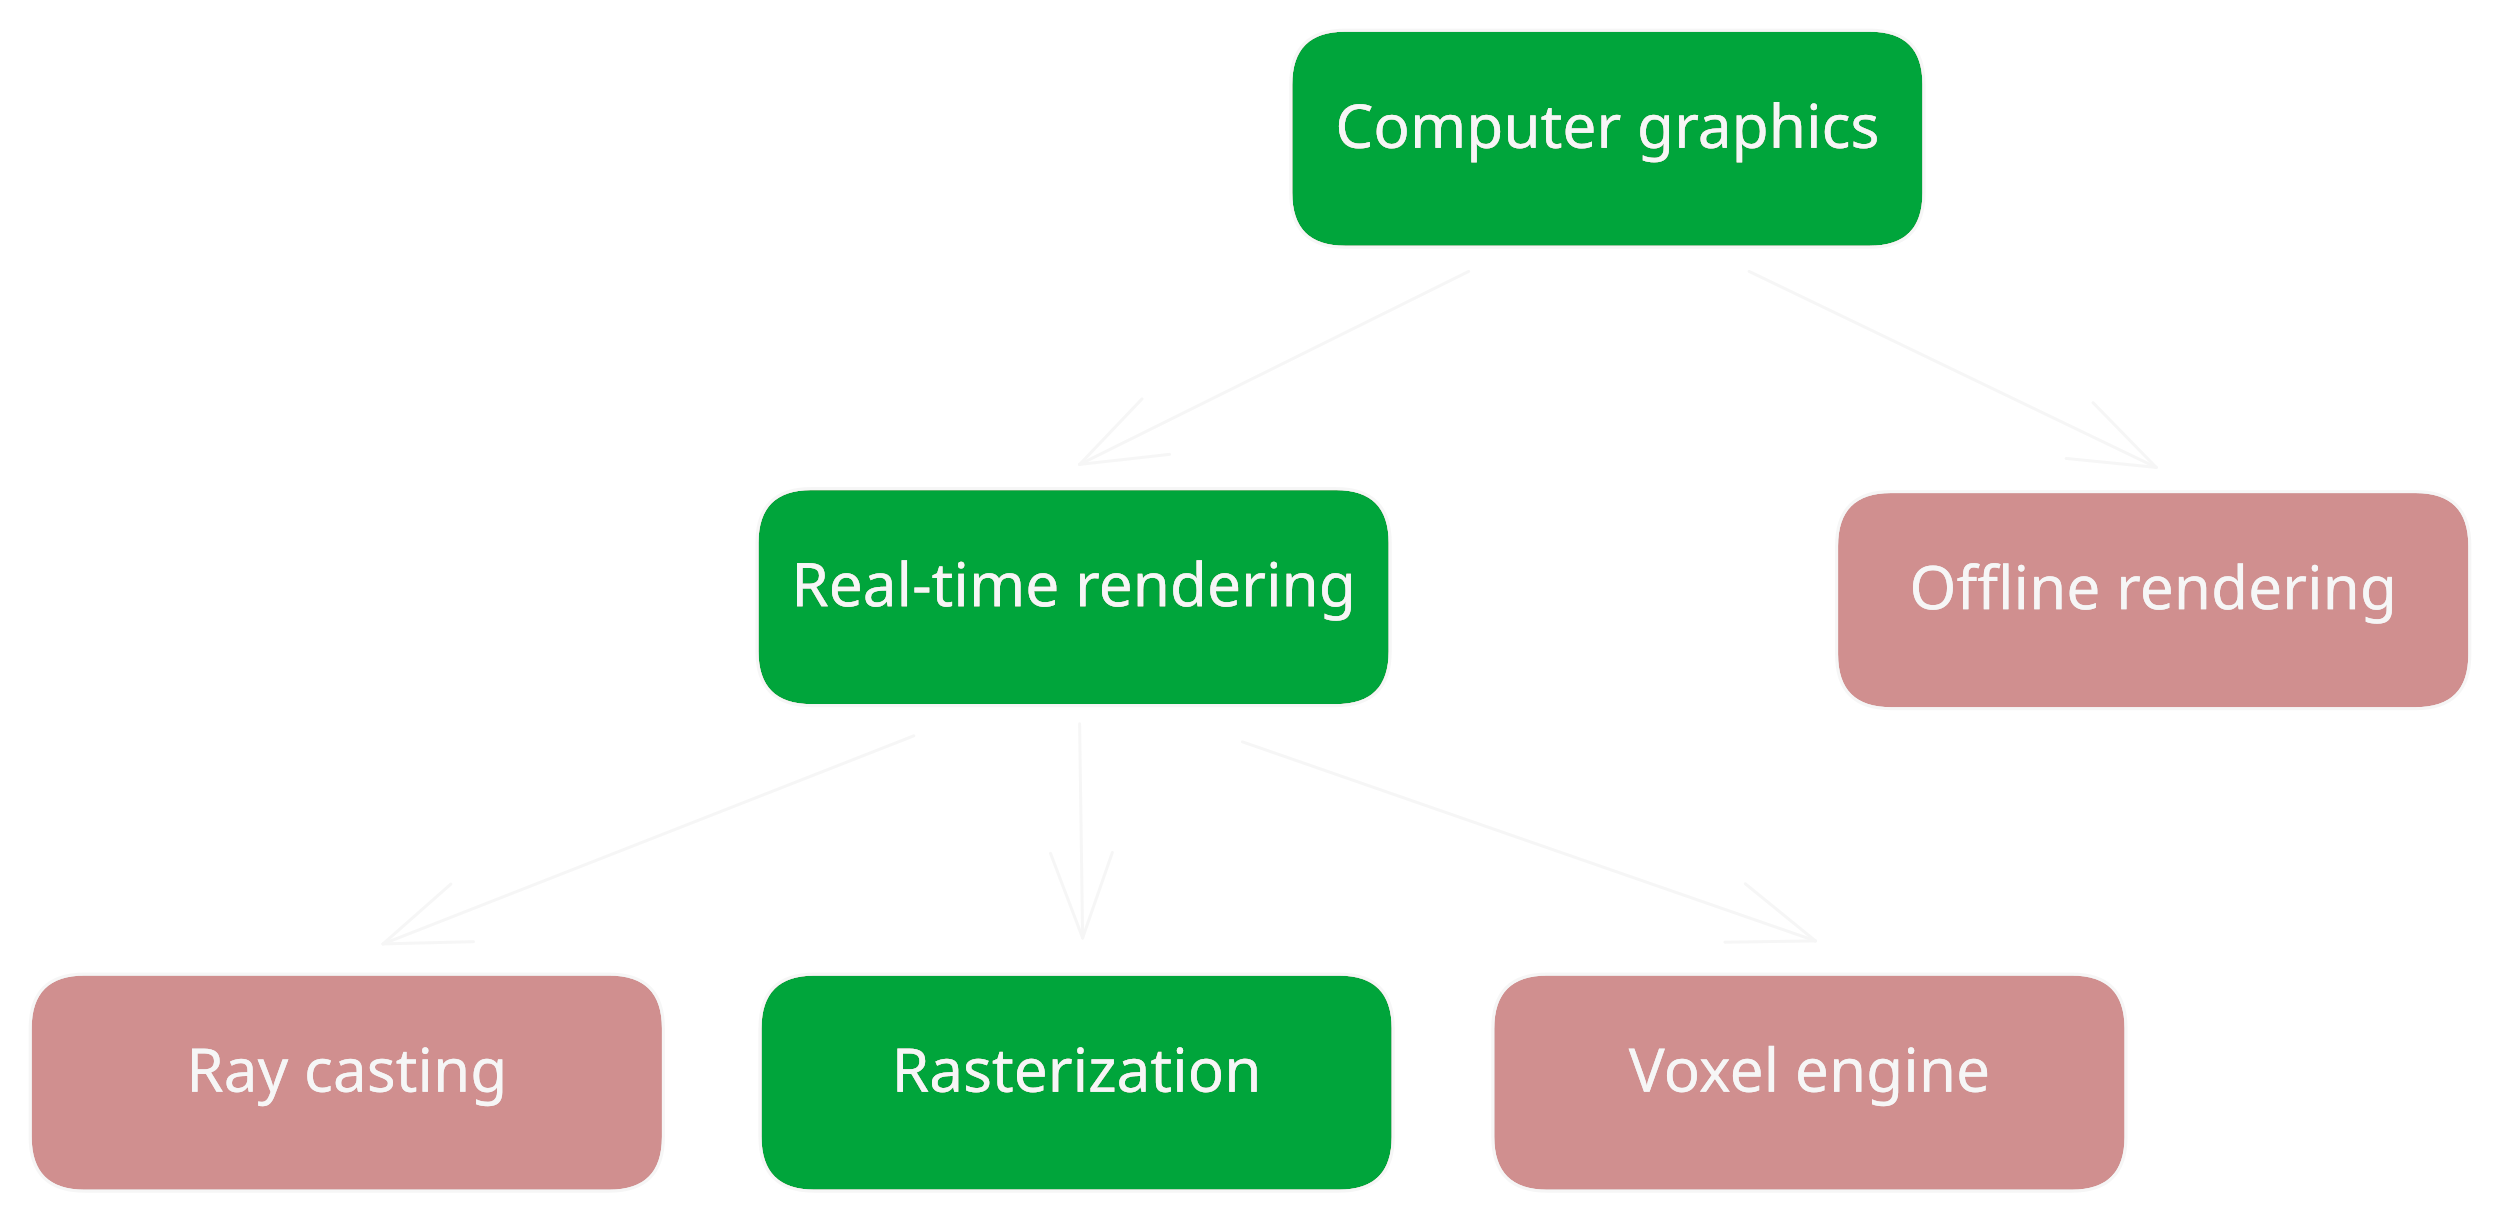
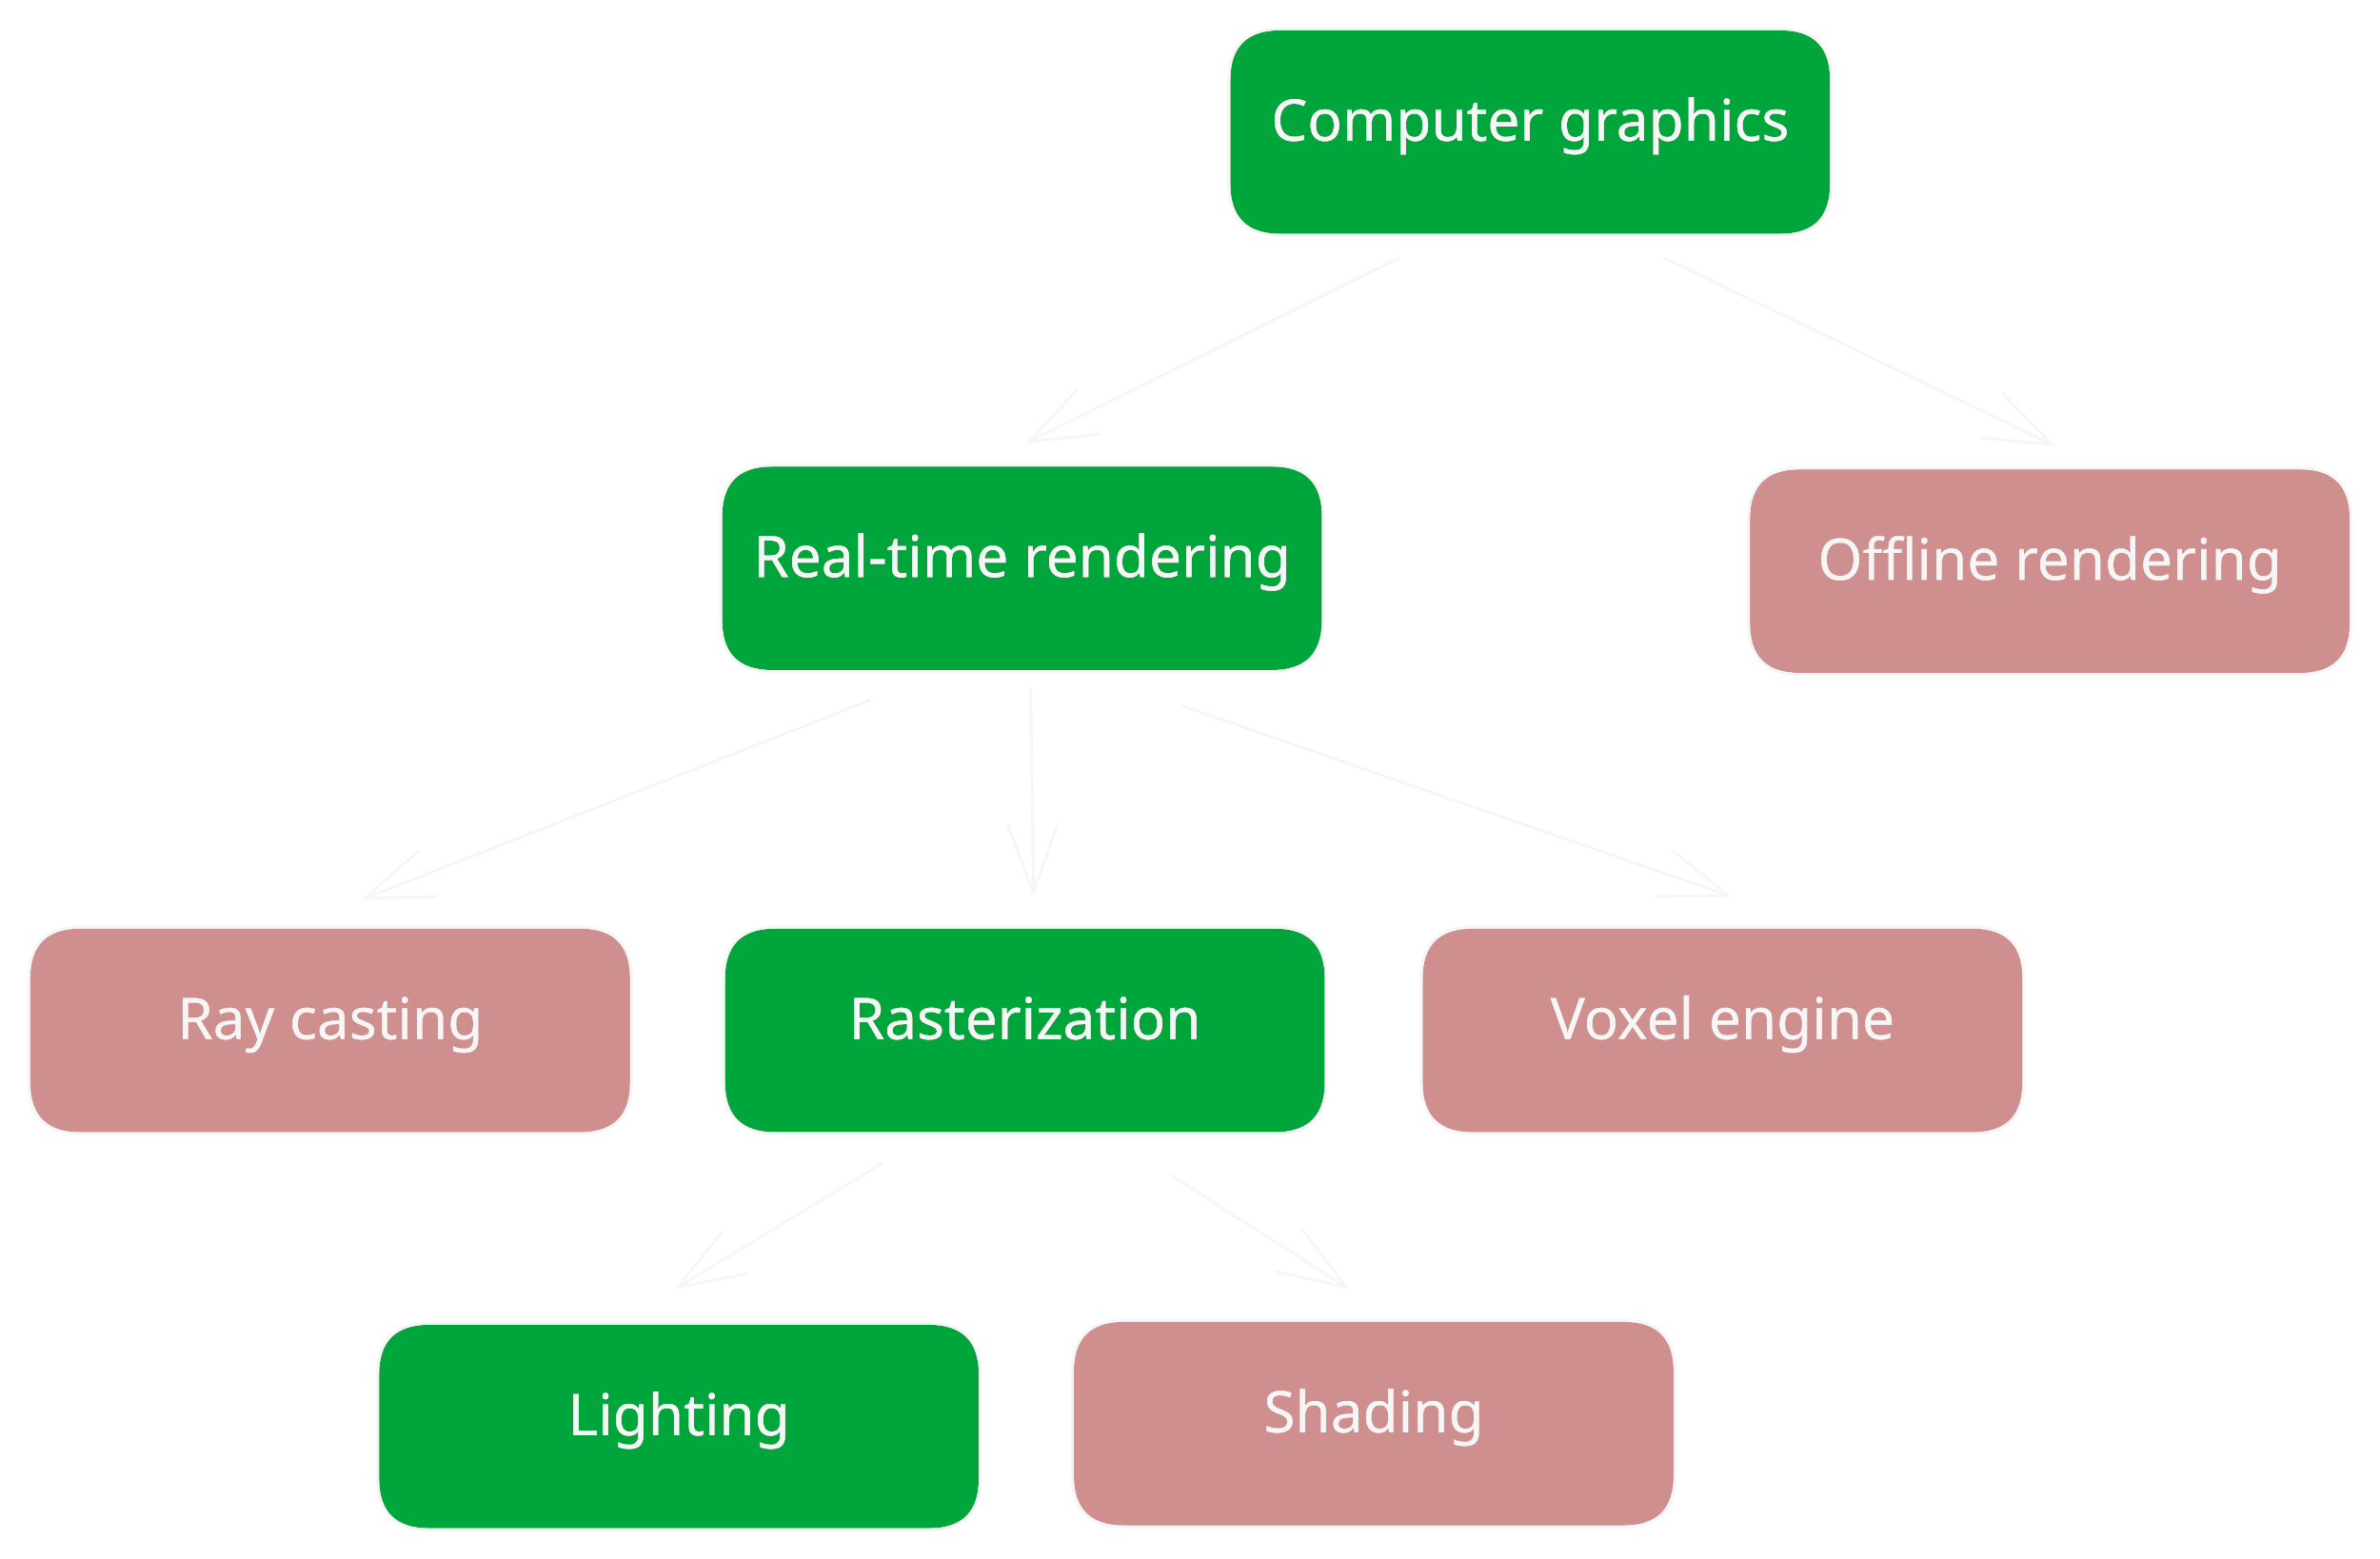
- <svg xmlns="http://www.w3.org/2000/svg" version="1.1" viewBox="0 0 829 405" width="829" height="405" filter="invert(93%) hue-rotate(180deg)">
+ <svg xmlns="http://www.w3.org/2000/svg" version="1.1" viewBox="0 0 829 543" width="829" height="543" filter="invert(93%) hue-rotate(180deg)">
  <defs>
    <style class="style-fonts">
      @font-face {
        font-family: "Virgil";
        src: url("https://excalidraw.com/Virgil.woff2");
      }
      @font-face {
        font-family: "Cascadia";
        src: url("https://excalidraw.com/Cascadia.woff2");
      }
+       @font-face {
+         font-family: "Assistant";
+         src: url("https://excalidraw.com/Assistant-Regular.woff2");
+       }
    </style>
  </defs>
  <g stroke-linecap="round" transform="translate(428 10) rotate(0 105 36)">
-     <path d="M18 0 L192 0 L199.88 1.13 L205.5 4.5 L207.47 7.03 L209.72 13.78 L210 54 L208.88 61.88 L207.47 64.97 L202.97 69.47 L199.88 70.88 L192 72 L18 72 L10.13 70.88 L4.5 67.5 L2.53 64.97 L0.28 58.22 L0.28 13.78 L1.13 10.13 L4.5 4.5 L10.13 1.13 L18 0" stroke="none" stroke-width="0" fill="#b2f2bb" />
-     <path d="M18 0 M18 0 C66.76 0, 115.52 0, 192 0 M18 0 C80.71 0, 143.43 0, 192 0 M192 0 C204 0, 210 6, 210 18 M192 0 C204 0, 210 6, 210 18 M210 18 C210 25.73, 210 33.46, 210 54 M210 18 C210 26.22, 210 34.44, 210 54 M210 54 C210 66, 204 72, 192 72 M210 54 C210 66, 204 72, 192 72 M192 72 C124.4 72, 56.81 72, 18 72 M192 72 C148.61 72, 105.22 72, 18 72 M18 72 C6 72, 0 66, 0 54 M18 72 C6 72, 0 66, 0 54 M0 54 C0 41.11, 0 28.22, 0 18 M0 54 C0 45.01, 0 36.02, 0 18 M0 18 C0 6, 6 0, 18 0 M0 18 C0 6, 6 0, 18 0" stroke="#1e1e1e" stroke-width="1" fill="none" />
+     <path d="M18 0 C85.6 0, 153.19 0, 192 0 C204 0, 210 6, 210 18 C210 25.72, 210 33.44, 210 54 C210 66, 204 72, 192 72 C129.69 72, 67.38 72, 18 72 C6 72, 0 66, 0 54 C0 39.92, 0 25.83, 0 18 C0 6, 6 0, 18 0" stroke="none" stroke-width="0" fill="#b2f2bb" />
+     <path d="M18 0 C62.54 0, 107.09 0, 192 0 M18 0 C80.13 0, 142.25 0, 192 0 M192 0 C204 0, 210 6, 210 18 M192 0 C204 0, 210 6, 210 18 M210 18 C210 28.34, 210 38.68, 210 54 M210 18 C210 28.69, 210 39.38, 210 54 M210 54 C210 66, 204 72, 192 72 M210 54 C210 66, 204 72, 192 72 M192 72 C143.24 72, 94.48 72, 18 72 M192 72 C129.29 72, 66.57 72, 18 72 M18 72 C6 72, 0 66, 0 54 M18 72 C6 72, 0 66, 0 54 M0 54 C0 46.27, 0 38.54, 0 18 M0 54 C0 45.78, 0 37.56, 0 18 M0 18 C0 6, 6 0, 18 0 M0 18 C0 6, 6 0, 18 0" stroke="#1e1e1e" stroke-width="1" fill="none" />
  </g>
  <g transform="translate(445.1583 33.5) rotate(0 87.84167 12.5)">
    <text x="87.842" y="0" font-family="Virgil, Segoe UI Emoji" font-size="20px" fill="#1e1e1e" text-anchor="middle" style="white-space: pre;" direction="ltr" dominant-baseline="text-before-edge">Computer graphics</text>
  </g>
  <g stroke-linecap="round" transform="translate(609 163) rotate(0 105 36)">
-     <path d="M18 0 L192 0 L199.88 1.13 L205.5 4.5 L207.47 7.03 L209.72 13.78 L210 54 L208.88 61.88 L207.47 64.97 L202.97 69.47 L199.88 70.88 L192 72 L18 72 L10.13 70.88 L4.5 67.5 L2.53 64.97 L0.28 58.22 L0.28 13.78 L1.13 10.13 L4.5 4.5 L10.13 1.13 L18 0" stroke="none" stroke-width="0" fill="#ffc9c9" />
-     <path d="M18 0 M18 0 C73.99 0, 129.98 0, 192 0 M18 0 C80.08 0, 142.16 0, 192 0 M192 0 C204 0, 210 6, 210 18 M192 0 C204 0, 210 6, 210 18 M210 18 C210 25.98, 210 33.95, 210 54 M210 18 C210 25.23, 210 32.46, 210 54 M210 54 C210 66, 204 72, 192 72 M210 54 C210 66, 204 72, 192 72 M192 72 C131.19 72, 70.39 72, 18 72 M192 72 C157.11 72, 122.21 72, 18 72 M18 72 C6 72, 0 66, 0 54 M18 72 C6 72, 0 66, 0 54 M0 54 C0 41.5, 0 29.01, 0 18 M0 54 C0 43.21, 0 32.41, 0 18 M0 18 C0 6, 6 0, 18 0 M0 18 C0 6, 6 0, 18 0" stroke="#1e1e1e" stroke-width="1" fill="none" />
+     <path d="M18 0 C78.81 0, 139.61 0, 192 0 C204 0, 210 6, 210 18 C210 31.2, 210 44.41, 210 54 C210 66, 204 72, 192 72 C131.6 72, 71.21 72, 18 72 C6 72, 0 66, 0 54 C0 41.22, 0 28.44, 0 18 C0 6, 6 0, 18 0" stroke="none" stroke-width="0" fill="#ffc9c9" />
+     <path d="M18 0 C85.7 0, 153.4 0, 192 0 M18 0 C62.77 0, 107.54 0, 192 0 M192 0 C204 0, 210 6, 210 18 M192 0 C204 0, 210 6, 210 18 M210 18 C210 25.93, 210 33.85, 210 54 M210 18 C210 27.08, 210 36.15, 210 54 M210 54 C210 66, 204 72, 192 72 M210 54 C210 66, 204 72, 192 72 M192 72 C136.01 72, 80.02 72, 18 72 M192 72 C129.92 72, 67.84 72, 18 72 M18 72 C6 72, 0 66, 0 54 M18 72 C6 72, 0 66, 0 54 M0 54 C0 46.02, 0 38.05, 0 18 M0 54 C0 46.77, 0 39.54, 0 18 M0 18 C0 6, 6 0, 18 0 M0 18 C0 6, 6 0, 18 0" stroke="#1e1e1e" stroke-width="1" fill="none" />
  </g>
  <g transform="translate(635.3083 186.5) rotate(0 78.69167 12.5)">
    <text x="78.692" y="0" font-family="Virgil, Segoe UI Emoji" font-size="20px" fill="#1e1e1e" text-anchor="middle" style="white-space: pre;" direction="ltr" dominant-baseline="text-before-edge">Offline rendering</text>
  </g>
  <g stroke-linecap="round" transform="translate(251 162) rotate(0 105 36)">
-     <path d="M18 0 L192 0 L199.88 1.13 L205.5 4.5 L207.47 7.03 L209.72 13.78 L210 54 L208.88 61.88 L207.47 64.97 L202.97 69.47 L199.88 70.88 L192 72 L18 72 L10.13 70.88 L4.5 67.5 L2.53 64.97 L0.28 58.22 L0.28 13.78 L1.13 10.13 L4.5 4.5 L10.13 1.13 L18 0" stroke="none" stroke-width="0" fill="#b2f2bb" />
-     <path d="M18 0 M18 0 C77.16 0, 136.33 0, 192 0 M18 0 C80.49 0, 142.98 0, 192 0 M192 0 C204 0, 210 6, 210 18 M192 0 C204 0, 210 6, 210 18 M210 18 C210 30.55, 210 43.1, 210 54 M210 18 C210 26.6, 210 35.2, 210 54 M210 54 C210 66, 204 72, 192 72 M210 54 C210 66, 204 72, 192 72 M192 72 C139.88 72, 87.77 72, 18 72 M192 72 C126.1 72, 60.2 72, 18 72 M18 72 C6 72, 0 66, 0 54 M18 72 C6 72, 0 66, 0 54 M0 54 C0 46.02, 0 38.05, 0 18 M0 54 C0 40.73, 0 27.47, 0 18 M0 18 C0 6, 6 0, 18 0 M0 18 C0 6, 6 0, 18 0" stroke="#1e1e1e" stroke-width="1" fill="none" />
+     <path d="M18 0 C70.12 0, 122.23 0, 192 0 C204 0, 210 6, 210 18 C210 31.05, 210 44.1, 210 54 C210 66, 204 72, 192 72 C153.45 72, 114.9 72, 18 72 C6 72, 0 66, 0 54 C0 40.23, 0 26.47, 0 18 C0 6, 6 0, 18 0" stroke="none" stroke-width="0" fill="#b2f2bb" />
+     <path d="M18 0 C77.86 0, 137.73 0, 192 0 M18 0 C54.41 0, 90.81 0, 192 0 M192 0 C204 0, 210 6, 210 18 M192 0 C204 0, 210 6, 210 18 M210 18 C210 26.24, 210 34.48, 210 54 M210 18 C210 30.8, 210 43.61, 210 54 M210 54 C210 66, 204 72, 192 72 M210 54 C210 66, 204 72, 192 72 M192 72 C132.84 72, 73.67 72, 18 72 M192 72 C129.51 72, 67.02 72, 18 72 M18 72 C6 72, 0 66, 0 54 M18 72 C6 72, 0 66, 0 54 M0 54 C0 41.45, 0 28.9, 0 18 M0 54 C0 45.4, 0 36.8, 0 18 M0 18 C0 6, 6 0, 18 0 M0 18 C0 6, 6 0, 18 0" stroke="#1e1e1e" stroke-width="1" fill="none" />
  </g>
  <g transform="translate(263.9417 185.5) rotate(0 92.05833 12.5)">
    <text x="92.058" y="0" font-family="Virgil, Segoe UI Emoji" font-size="20px" fill="#1e1e1e" text-anchor="middle" style="white-space: pre;" direction="ltr" dominant-baseline="text-before-edge">Real-time rendering</text>
  </g>
  <g stroke-linecap="round" transform="translate(252 323) rotate(0 105 36)">
-     <path d="M18 0 L192 0 L199.88 1.13 L205.5 4.5 L207.47 7.03 L209.72 13.78 L210 54 L208.88 61.88 L207.47 64.97 L202.97 69.47 L199.88 70.88 L192 72 L18 72 L10.13 70.88 L4.5 67.5 L2.53 64.97 L0.28 58.22 L0.28 13.78 L1.13 10.13 L4.5 4.5 L10.13 1.13 L18 0" stroke="none" stroke-width="0" fill="#b2f2bb" />
-     <path d="M18 0 M18 0 C78.66 0, 139.33 0, 192 0 M18 0 C87.12 0, 156.24 0, 192 0 M192 0 C204 0, 210 6, 210 18 M192 0 C204 0, 210 6, 210 18 M210 18 C210 27.07, 210 36.14, 210 54 M210 18 C210 25.37, 210 32.73, 210 54 M210 54 C210 66, 204 72, 192 72 M210 54 C210 66, 204 72, 192 72 M192 72 C145.61 72, 99.23 72, 18 72 M192 72 C136.72 72, 81.45 72, 18 72 M18 72 C6 72, 0 66, 0 54 M18 72 C6 72, 0 66, 0 54 M0 54 C0 40.34, 0 26.69, 0 18 M0 54 C0 40.63, 0 27.27, 0 18 M0 18 C0 6, 6 0, 18 0 M0 18 C0 6, 6 0, 18 0" stroke="#1e1e1e" stroke-width="1" fill="none" />
+     <path d="M18 0 C64.39 0, 110.77 0, 192 0 C204 0, 210 6, 210 18 C210 28.12, 210 38.23, 210 54 C210 66, 204 72, 192 72 C125.99 72, 59.99 72, 18 72 C6 72, 0 66, 0 54 C0 45.62, 0 37.24, 0 18 C0 6, 6 0, 18 0" stroke="none" stroke-width="0" fill="#b2f2bb" />
+     <path d="M18 0 C75.07 0, 132.13 0, 192 0 M18 0 C77.29 0, 136.59 0, 192 0 M192 0 C204 0, 210 6, 210 18 M192 0 C204 0, 210 6, 210 18 M210 18 C210 30.16, 210 42.32, 210 54 M210 18 C210 28.04, 210 38.07, 210 54 M210 54 C210 66, 204 72, 192 72 M210 54 C210 66, 204 72, 192 72 M192 72 C131.34 72, 70.67 72, 18 72 M192 72 C122.88 72, 53.76 72, 18 72 M18 72 C6 72, 0 66, 0 54 M18 72 C6 72, 0 66, 0 54 M0 54 C0 44.93, 0 35.86, 0 18 M0 54 C0 46.63, 0 39.27, 0 18 M0 18 C0 6, 6 0, 18 0 M0 18 C0 6, 6 0, 18 0" stroke="#1e1e1e" stroke-width="1" fill="none" />
  </g>
  <g transform="translate(290.075 346.5) rotate(0 66.925 12.5)">
    <text x="66.925" y="0" font-family="Virgil, Segoe UI Emoji" font-size="20px" fill="#1e1e1e" text-anchor="middle" style="white-space: pre;" direction="ltr" dominant-baseline="text-before-edge">Rasterization</text>
  </g>
  <g stroke-linecap="round" transform="translate(495 323) rotate(0 105 36)">
-     <path d="M18 0 L192 0 L199.88 1.13 L205.5 4.5 L207.47 7.03 L209.72 13.78 L210 54 L208.88 61.88 L207.47 64.97 L202.97 69.47 L199.88 70.88 L192 72 L18 72 L10.13 70.88 L4.5 67.5 L2.53 64.97 L0.28 58.22 L0.28 13.78 L1.13 10.13 L4.5 4.5 L10.13 1.13 L18 0" stroke="none" stroke-width="0" fill="#ffc9c9" />
-     <path d="M18 0 M18 0 C87.04 0, 156.08 0, 192 0 M18 0 C67.35 0, 116.69 0, 192 0 M192 0 C204 0, 210 6, 210 18 M192 0 C204 0, 210 6, 210 18 M210 18 C210 31.3, 210 44.61, 210 54 M210 18 C210 32.18, 210 46.36, 210 54 M210 54 C210 66, 204 72, 192 72 M210 54 C210 66, 204 72, 192 72 M192 72 C127.05 72, 62.09 72, 18 72 M192 72 C139.28 72, 86.56 72, 18 72 M18 72 C6 72, 0 66, 0 54 M18 72 C6 72, 0 66, 0 54 M0 54 C0 45.37, 0 36.74, 0 18 M0 54 C0 44.13, 0 34.26, 0 18 M0 18 C0 6, 6 0, 18 0 M0 18 C0 6, 6 0, 18 0" stroke="#1e1e1e" stroke-width="1" fill="none" />
+     <path d="M18 0 C82.95 0, 147.91 0, 192 0 C204 0, 210 6, 210 18 C210 31.59, 210 45.19, 210 54 C210 66, 204 72, 192 72 C150.28 72, 108.57 72, 18 72 C6 72, 0 66, 0 54 C0 42.83, 0 31.67, 0 18 C0 6, 6 0, 18 0" stroke="none" stroke-width="0" fill="#ffc9c9" />
+     <path d="M18 0 C69.83 0, 121.66 0, 192 0 M18 0 C65.39 0, 112.77 0, 192 0 M192 0 C204 0, 210 6, 210 18 M192 0 C204 0, 210 6, 210 18 M210 18 C210 30.29, 210 42.57, 210 54 M210 18 C210 26.29, 210 34.58, 210 54 M210 54 C210 66, 204 72, 192 72 M210 54 C210 66, 204 72, 192 72 M192 72 C122.96 72, 53.92 72, 18 72 M192 72 C142.65 72, 93.31 72, 18 72 M18 72 C6 72, 0 66, 0 54 M18 72 C6 72, 0 66, 0 54 M0 54 C0 40.7, 0 27.39, 0 18 M0 54 C0 39.82, 0 25.64, 0 18 M0 18 C0 6, 6 0, 18 0 M0 18 C0 6, 6 0, 18 0" stroke="#1e1e1e" stroke-width="1" fill="none" />
  </g>
  <g transform="translate(543.1083 346.5) rotate(0 56.89167 12.5)">
    <text x="56.892" y="0" font-family="Virgil, Segoe UI Emoji" font-size="20px" fill="#1e1e1e" text-anchor="middle" style="white-space: pre;" direction="ltr" dominant-baseline="text-before-edge">Voxel engine</text>
  </g>
  <g stroke-linecap="round" transform="translate(10 323) rotate(0 105 36)">
-     <path d="M18 0 L192 0 L199.88 1.13 L205.5 4.5 L207.47 7.03 L209.72 13.78 L210 54 L208.88 61.88 L207.47 64.97 L202.97 69.47 L199.88 70.88 L192 72 L18 72 L10.13 70.88 L4.5 67.5 L2.53 64.97 L0.28 58.22 L0.28 13.78 L1.13 10.13 L4.5 4.5 L10.13 1.13 L18 0" stroke="none" stroke-width="0" fill="#ffc9c9" />
-     <path d="M18 0 M18 0 C78.96 0, 139.92 0, 192 0 M18 0 C58.08 0, 98.17 0, 192 0 M192 0 C204 0, 210 6, 210 18 M192 0 C204 0, 210 6, 210 18 M210 18 C210 26.68, 210 35.35, 210 54 M210 18 C210 28.71, 210 39.42, 210 54 M210 54 C210 66, 204 72, 192 72 M210 54 C210 66, 204 72, 192 72 M192 72 C135.45 72, 78.9 72, 18 72 M192 72 C122.7 72, 53.4 72, 18 72 M18 72 C6 72, 0 66, 0 54 M18 72 C6 72, 0 66, 0 54 M0 54 C0 39.98, 0 25.96, 0 18 M0 54 C0 44.61, 0 35.21, 0 18 M0 18 C0 6, 6 0, 18 0 M0 18 C0 6, 6 0, 18 0" stroke="#1e1e1e" stroke-width="1" fill="none" />
+     <path d="M18 0 C74.55 0, 131.1 0, 192 0 C204 0, 210 6, 210 18 C210 28.35, 210 38.71, 210 54 C210 66, 204 72, 192 72 C124.23 72, 56.46 72, 18 72 C6 72, 0 66, 0 54 C0 44.82, 0 35.65, 0 18 C0 6, 6 0, 18 0" stroke="none" stroke-width="0" fill="#ffc9c9" />
+     <path d="M18 0 C72.27 0, 126.53 0, 192 0 M18 0 C79.31 0, 140.62 0, 192 0 M192 0 C204 0, 210 6, 210 18 M192 0 C204 0, 210 6, 210 18 M210 18 C210 28.66, 210 39.33, 210 54 M210 18 C210 26.07, 210 34.15, 210 54 M210 54 C210 66, 204 72, 192 72 M210 54 C210 66, 204 72, 192 72 M192 72 C131.04 72, 70.08 72, 18 72 M192 72 C151.92 72, 111.83 72, 18 72 M18 72 C6 72, 0 66, 0 54 M18 72 C6 72, 0 66, 0 54 M0 54 C0 45.32, 0 36.65, 0 18 M0 54 C0 43.29, 0 32.58, 0 18 M0 18 C0 6, 6 0, 18 0 M0 18 C0 6, 6 0, 18 0" stroke="#1e1e1e" stroke-width="1" fill="none" />
  </g>
  <g transform="translate(57.225 346.5) rotate(0 57.775 12.5)">
    <text x="57.775" y="0" font-family="Virgil, Segoe UI Emoji" font-size="20px" fill="#1e1e1e" text-anchor="middle" style="white-space: pre;" direction="ltr" dominant-baseline="text-before-edge">Ray casting</text>
  </g>
  <g stroke-linecap="round">
    <g transform="translate(487 90) rotate(0 -64.5 32)">
      <path d="M0 0 C-21.5 10.67, -107.5 53.33, -129 64 M0 0 C-21.5 10.67, -107.5 53.33, -129 64" stroke="#1e1e1e" stroke-width="1" fill="none" />
    </g>
    <g transform="translate(487 90) rotate(0 -64.5 32)">
-       <path d="M-108.31 42.28 C-112.54 46.72, -116.77 51.17, -129 64 M-108.31 42.28 C-115.06 49.37, -121.81 56.45, -129 64" stroke="#1e1e1e" stroke-width="1" fill="none" />
+       <path d="M-111.76 45.9 C-115.28 49.6, -118.81 53.3, -129 64 M-111.76 45.9 C-115.5 49.83, -119.24 53.76, -129 64" stroke="#1e1e1e" stroke-width="1" fill="none" />
    </g>
    <g transform="translate(487 90) rotate(0 -64.5 32)">
-       <path d="M-99.19 60.66 C-105.28 61.35, -111.38 62.03, -129 64 M-99.19 60.66 C-108.91 61.75, -118.64 62.84, -129 64" stroke="#1e1e1e" stroke-width="1" fill="none" />
+       <path d="M-104.16 61.22 C-109.24 61.79, -114.32 62.36, -129 64 M-104.16 61.22 C-109.55 61.82, -114.94 62.43, -129 64" stroke="#1e1e1e" stroke-width="1" fill="none" />
    </g>
  </g>
  <mask />
  <g stroke-linecap="round">
    <g transform="translate(580 90) rotate(0 67.5 32.5)">
      <path d="M0 0 C22.5 10.83, 112.5 54.17, 135 65 M0 0 C22.5 10.83, 112.5 54.17, 135 65" stroke="#1e1e1e" stroke-width="1" fill="none" />
    </g>
    <g transform="translate(580 90) rotate(0 67.5 32.5)">
-       <path d="M105.15 62.02 C113.99 62.9, 122.83 63.78, 135 65 M105.15 62.02 C111.52 62.65, 117.9 63.29, 135 65" stroke="#1e1e1e" stroke-width="1" fill="none" />
+       <path d="M110.12 62.51 C117.49 63.25, 124.86 63.99, 135 65 M110.12 62.51 C116.12 63.11, 122.13 63.71, 135 65" stroke="#1e1e1e" stroke-width="1" fill="none" />
    </g>
    <g transform="translate(580 90) rotate(0 67.5 32.5)">
-       <path d="M114.05 43.53 C120.26 49.89, 126.46 56.25, 135 65 M114.05 43.53 C118.52 48.11, 123 52.7, 135 65" stroke="#1e1e1e" stroke-width="1" fill="none" />
+       <path d="M117.54 47.1 C122.71 52.4, 127.88 57.71, 135 65 M117.54 47.1 C121.75 51.42, 125.96 55.74, 135 65" stroke="#1e1e1e" stroke-width="1" fill="none" />
    </g>
  </g>
  <mask />
  <g stroke-linecap="round">
-     <g transform="translate(358 240) rotate(0 0.5 35.5)">
+     <g transform="translate(359 240) rotate(0 0.5 35.5)">
      <path d="M0 0 C0.17 11.83, 0.83 59.17, 1 71 M0 0 C0.17 11.83, 0.83 59.17, 1 71" stroke="#1e1e1e" stroke-width="1" fill="none" />
    </g>
-     <g transform="translate(358 240) rotate(0 0.5 35.5)">
-       <path d="M-9.66 42.96 C-5.66 53.48, -1.66 64.01, 1 71 M-9.66 42.96 C-6.97 50.03, -4.28 57.1, 1 71" stroke="#1e1e1e" stroke-width="1" fill="none" />
+     <g transform="translate(359 240) rotate(0 0.5 35.5)">
+       <path d="M-7.88 47.63 C-4.55 56.4, -1.21 65.17, 1 71 M-7.88 47.63 C-4.83 55.66, -1.77 63.7, 1 71" stroke="#1e1e1e" stroke-width="1" fill="none" />
    </g>
-     <g transform="translate(358 240) rotate(0 0.5 35.5)">
-       <path d="M10.86 42.67 C7.16 53.3, 3.46 63.93, 1 71 M10.86 42.67 C8.38 49.81, 5.89 56.95, 1 71" stroke="#1e1e1e" stroke-width="1" fill="none" />
+     <g transform="translate(359 240) rotate(0 0.5 35.5)">
+       <path d="M9.22 47.39 C6.13 56.25, 3.05 65.11, 1 71 M9.22 47.39 C6.39 55.51, 3.57 63.62, 1 71" stroke="#1e1e1e" stroke-width="1" fill="none" />
    </g>
  </g>
  <mask />
  <g stroke-linecap="round">
    <g transform="translate(412 246) rotate(0 95 33)">
      <path d="M0 0 C31.67 11, 158.33 55, 190 66 M0 0 C31.67 11, 158.33 55, 190 66" stroke="#1e1e1e" stroke-width="1" fill="none" />
    </g>
    <g transform="translate(412 246) rotate(0 95 33)">
-       <path d="M160 66.44 C166.55 66.35, 173.09 66.25, 190 66 M160 66.44 C166.35 66.35, 172.69 66.26, 190 66" stroke="#1e1e1e" stroke-width="1" fill="none" />
+       <path d="M165 66.37 C170.46 66.29, 175.91 66.21, 190 66 M165 66.37 C171.94 66.27, 178.87 66.16, 190 66" stroke="#1e1e1e" stroke-width="1" fill="none" />
    </g>
    <g transform="translate(412 246) rotate(0 95 33)">
-       <path d="M166.74 47.06 C171.81 51.19, 176.89 55.32, 190 66 M166.74 47.06 C171.66 51.06, 176.58 55.07, 190 66" stroke="#1e1e1e" stroke-width="1" fill="none" />
+       <path d="M170.61 50.21 C174.84 53.66, 179.07 57.1, 190 66 M170.61 50.21 C175.99 54.59, 181.37 58.97, 190 66" stroke="#1e1e1e" stroke-width="1" fill="none" />
    </g>
  </g>
  <mask />
  <g stroke-linecap="round">
    <g transform="translate(303 244) rotate(0 -88 34.5)">
      <path d="M0 0 C-29.33 11.5, -146.67 57.5, -176 69 M0 0 C-29.33 11.5, -146.67 57.5, -176 69" stroke="#1e1e1e" stroke-width="1" fill="none" />
    </g>
    <g transform="translate(303 244) rotate(0 -88 34.5)">
-       <path d="M-153.5 49.16 C-160.31 55.16, -167.12 61.17, -176 69 M-153.5 49.16 C-159.48 54.43, -165.45 59.7, -176 69" stroke="#1e1e1e" stroke-width="1" fill="none" />
+       <path d="M-157.25 52.46 C-162.93 57.47, -168.6 62.48, -176 69 M-157.25 52.46 C-164.41 58.78, -171.57 65.09, -176 69" stroke="#1e1e1e" stroke-width="1" fill="none" />
    </g>
    <g transform="translate(303 244) rotate(0 -88 34.5)">
-       <path d="M-146.01 68.26 C-155.09 68.49, -164.17 68.71, -176 69 M-146.01 68.26 C-153.98 68.46, -161.94 68.65, -176 69" stroke="#1e1e1e" stroke-width="1" fill="none" />
+       <path d="M-151.01 68.39 C-158.57 68.57, -166.14 68.76, -176 69 M-151.01 68.39 C-160.55 68.62, -170.1 68.85, -176 69" stroke="#1e1e1e" stroke-width="1" fill="none" />
+     </g>
+   </g>
+   <mask />
+   <g stroke-linecap="round" transform="translate(131.5 461) rotate(0 105 36)">
+     <path d="M18 0 C69.92 0, 121.84 0, 192 0 C204 0, 210 6, 210 18 C210 31.43, 210 44.86, 210 54 C210 66, 204 72, 192 72 C133.43 72, 74.86 72, 18 72 C6 72, 0 66, 0 54 C0 42.18, 0 30.36, 0 18 C0 6, 6 0, 18 0" stroke="none" stroke-width="0" fill="#b2f2bb" />
+     <path d="M18 0 C82.27 0, 146.55 0, 192 0 M18 0 C61.5 0, 105 0, 192 0 M192 0 C204 0, 210 6, 210 18 M192 0 C204 0, 210 6, 210 18 M210 18 C210 31.97, 210 45.94, 210 54 M210 18 C210 25.79, 210 33.58, 210 54 M210 54 C210 66, 204 72, 192 72 M210 54 C210 66, 204 72, 192 72 M192 72 C152.56 72, 113.11 72, 18 72 M192 72 C137.24 72, 82.48 72, 18 72 M18 72 C6 72, 0 66, 0 54 M18 72 C6 72, 0 66, 0 54 M0 54 C0 41.48, 0 28.97, 0 18 M0 54 C0 44.85, 0 35.71, 0 18 M0 18 C0 6, 6 0, 18 0 M0 18 C0 6, 6 0, 18 0" stroke="#1e1e1e" stroke-width="1" fill="none" />
+   </g>
+   <g transform="translate(200.85 484.5) rotate(0 35.65 12.5)">
+     <text x="35.65" y="0" font-family="Virgil, Segoe UI Emoji" font-size="20px" fill="#1e1e1e" text-anchor="middle" style="white-space: pre;" direction="ltr" dominant-baseline="text-before-edge">Lighting</text>
+   </g>
+   <g stroke-linecap="round" transform="translate(373.5 460) rotate(0 105 36)">
+     <path d="M18 0 C65.97 0, 113.94 0, 192 0 C204 0, 210 6, 210 18 C210 27.44, 210 36.87, 210 54 C210 66, 204 72, 192 72 C152.07 72, 112.15 72, 18 72 C6 72, 0 66, 0 54 C0 42.97, 0 31.95, 0 18 C0 6, 6 0, 18 0" stroke="none" stroke-width="0" fill="#ffc9c9" />
+     <path d="M18 0 C85.56 0, 153.12 0, 192 0 M18 0 C86.64 0, 155.28 0, 192 0 M192 0 C204 0, 210 6, 210 18 M192 0 C204 0, 210 6, 210 18 M210 18 C210 28.42, 210 38.84, 210 54 M210 18 C210 31.75, 210 45.49, 210 54 M210 54 C210 66, 204 72, 192 72 M210 54 C210 66, 204 72, 192 72 M192 72 C145.03 72, 98.06 72, 18 72 M192 72 C149.06 72, 106.13 72, 18 72 M18 72 C6 72, 0 66, 0 54 M18 72 C6 72, 0 66, 0 54 M0 54 C0 41.71, 0 29.41, 0 18 M0 54 C0 40.98, 0 27.96, 0 18 M0 18 C0 6, 6 0, 18 0 M0 18 C0 6, 6 0, 18 0" stroke="#1e1e1e" stroke-width="1" fill="none" />
+   </g>
+   <g transform="translate(443.25 483.5) rotate(0 35.25 12.5)">
+     <text x="35.25" y="0" font-family="Virgil, Segoe UI Emoji" font-size="20px" fill="#1e1e1e" text-anchor="middle" style="white-space: pre;" direction="ltr" dominant-baseline="text-before-edge">Shading</text>
+   </g>
+   <g stroke-linecap="round">
+     <g transform="translate(307 405.5) rotate(0 -35.5 21.5)">
+       <path d="M0 0 C-11.83 7.17, -59.17 35.83, -71 43 M0 0 C-11.83 7.17, -59.17 35.83, -71 43" stroke="#1e1e1e" stroke-width="1" fill="none" />
+     </g>
+     <g transform="translate(307 405.5) rotate(0 -35.5 21.5)">
+       <path d="M-55.34 23.52 C-61.34 30.98, -67.34 38.45, -71 43 M-55.34 23.52 C-58.67 27.66, -62 31.81, -71 43" stroke="#1e1e1e" stroke-width="1" fill="none" />
+     </g>
+     <g transform="translate(307 405.5) rotate(0 -35.5 21.5)">
+       <path d="M-46.48 38.14 C-55.87 40, -65.27 41.87, -71 43 M-46.48 38.14 C-51.69 39.18, -56.91 40.21, -71 43" stroke="#1e1e1e" stroke-width="1" fill="none" />
+     </g>
+   </g>
+   <mask />
+   <g stroke-linecap="round">
+     <g transform="translate(408 409.5) rotate(0 30.5 19.5)">
+       <path d="M0 0 C10.17 6.5, 50.83 32.5, 61 39 M0 0 C10.17 6.5, 50.83 32.5, 61 39" stroke="#1e1e1e" stroke-width="1" fill="none" />
+     </g>
+     <g transform="translate(408 409.5) rotate(0 30.5 19.5)">
+       <path d="M36.6 33.55 C42.98 34.97, 49.35 36.4, 61 39 M36.6 33.55 C41.81 34.71, 47.01 35.87, 61 39" stroke="#1e1e1e" stroke-width="1" fill="none" />
+     </g>
+     <g transform="translate(408 409.5) rotate(0 30.5 19.5)">
+       <path d="M45.81 19.14 C49.78 24.33, 53.75 29.52, 61 39 M45.81 19.14 C49.05 23.38, 52.29 27.61, 61 39" stroke="#1e1e1e" stroke-width="1" fill="none" />
    </g>
  </g>
  <mask />
</svg>
